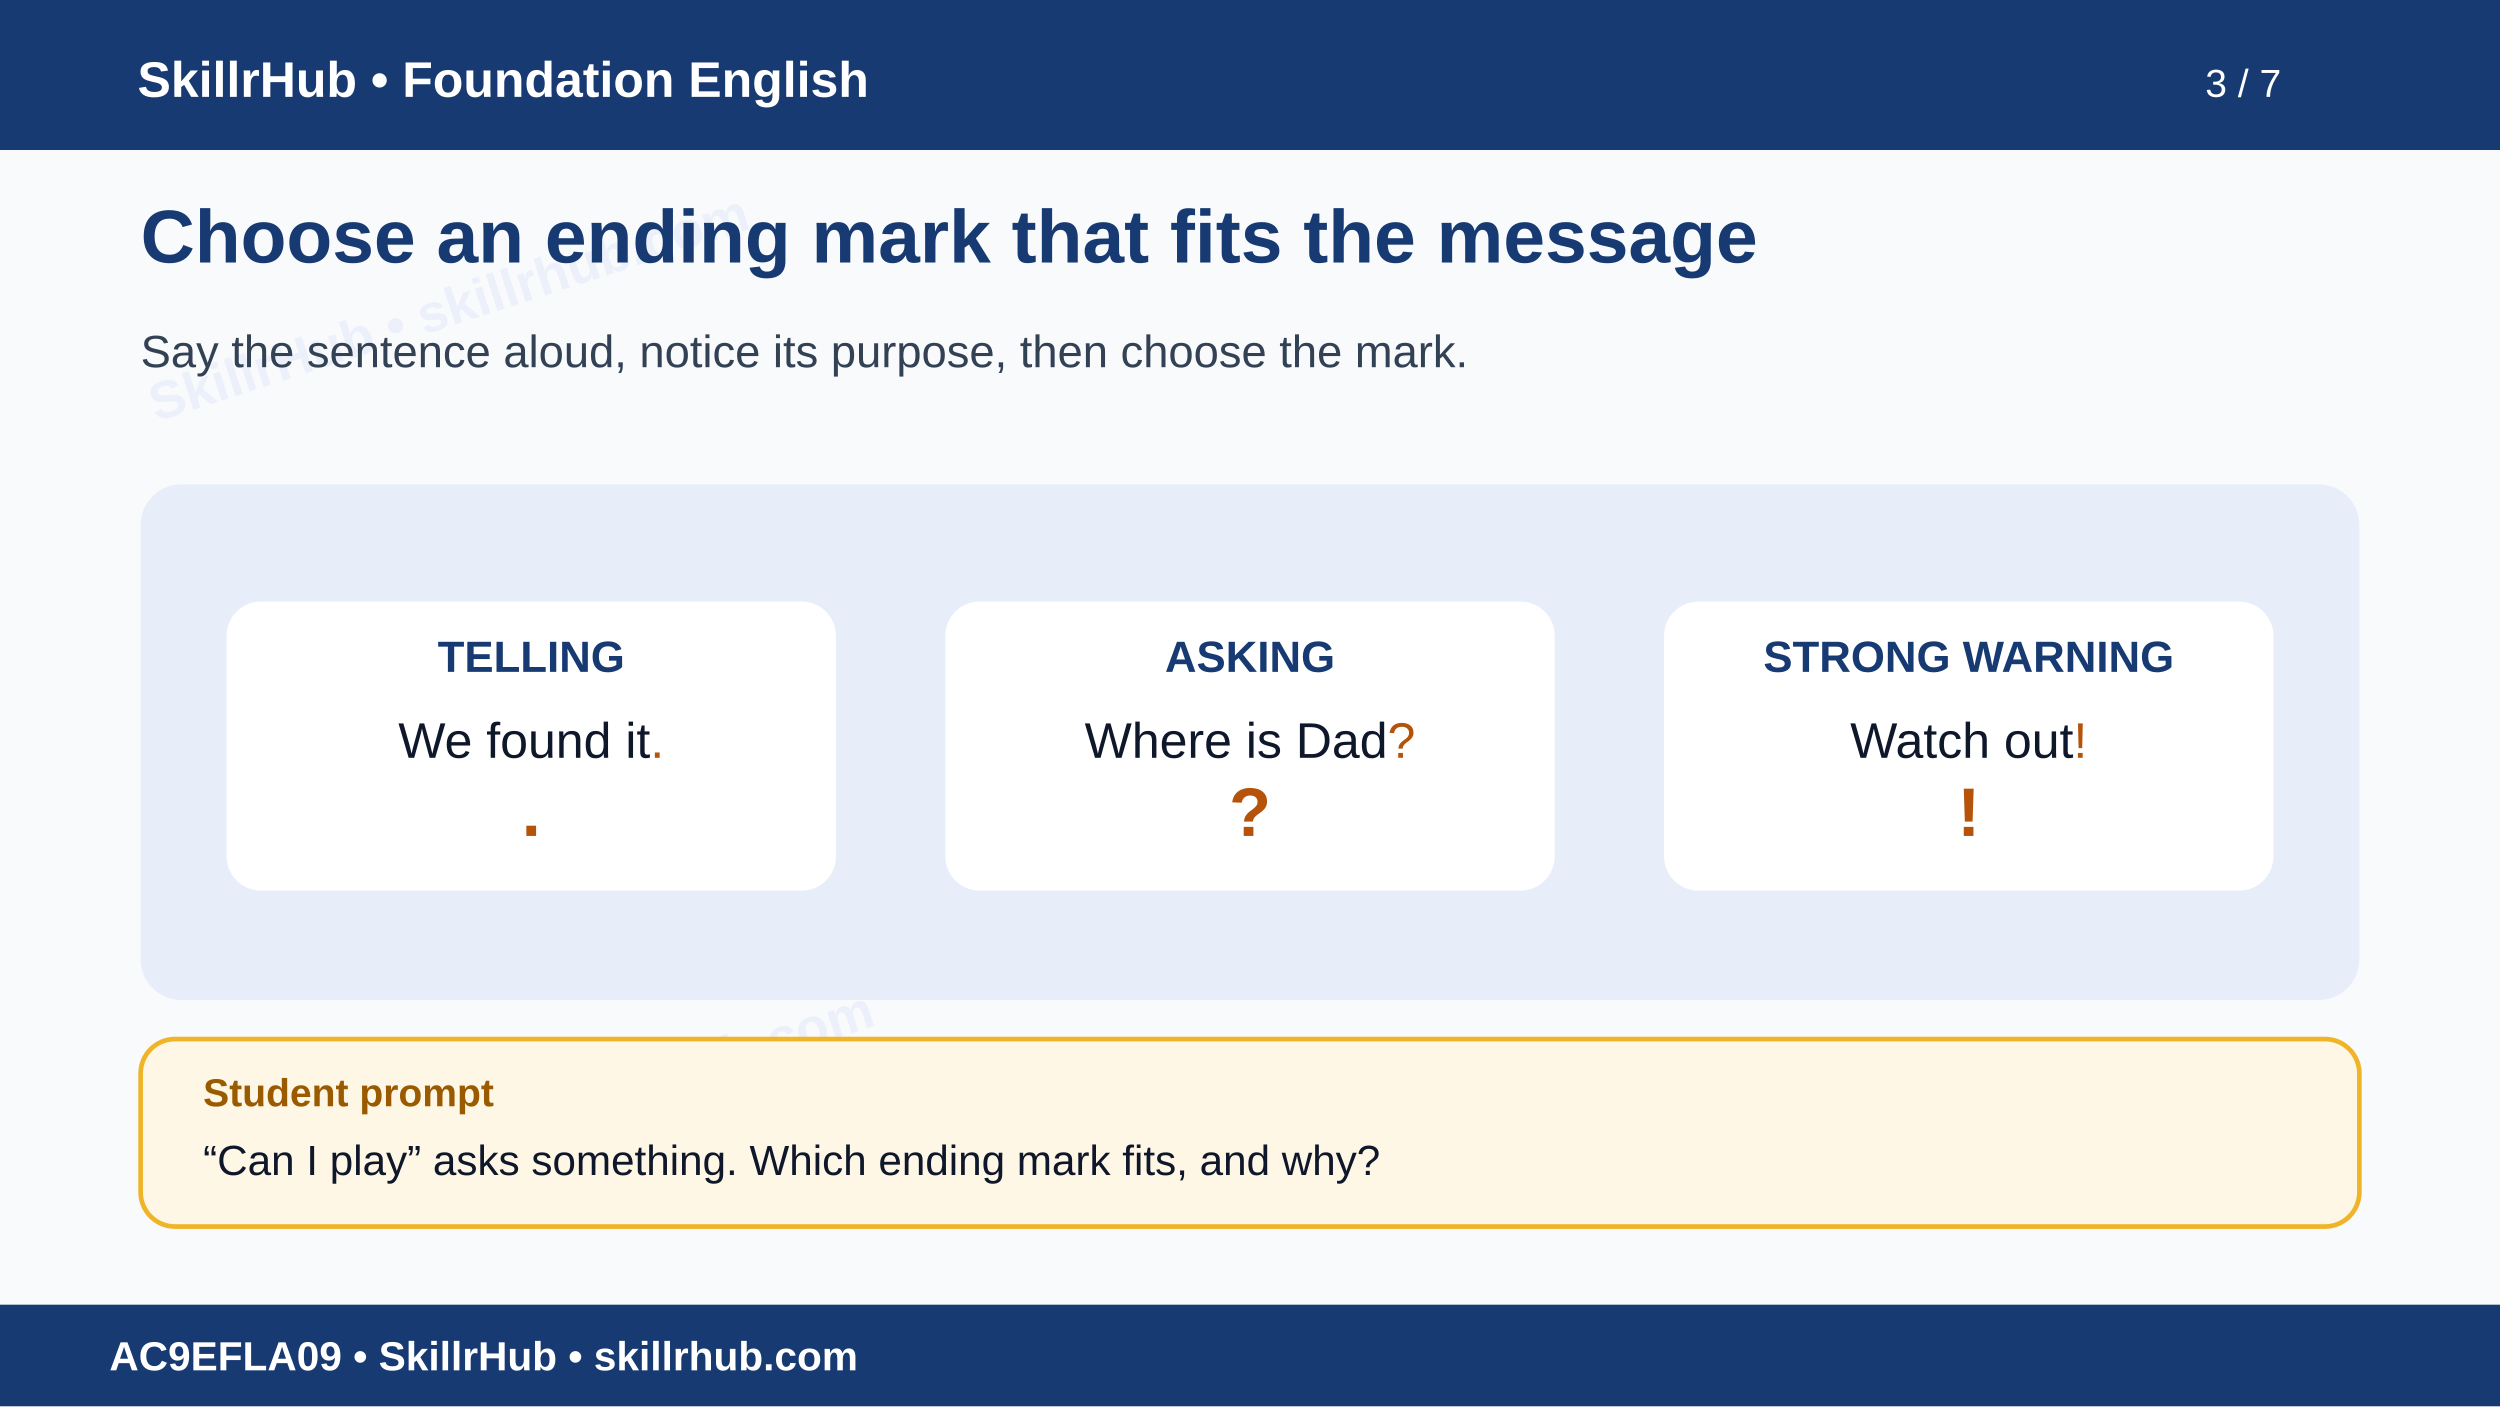
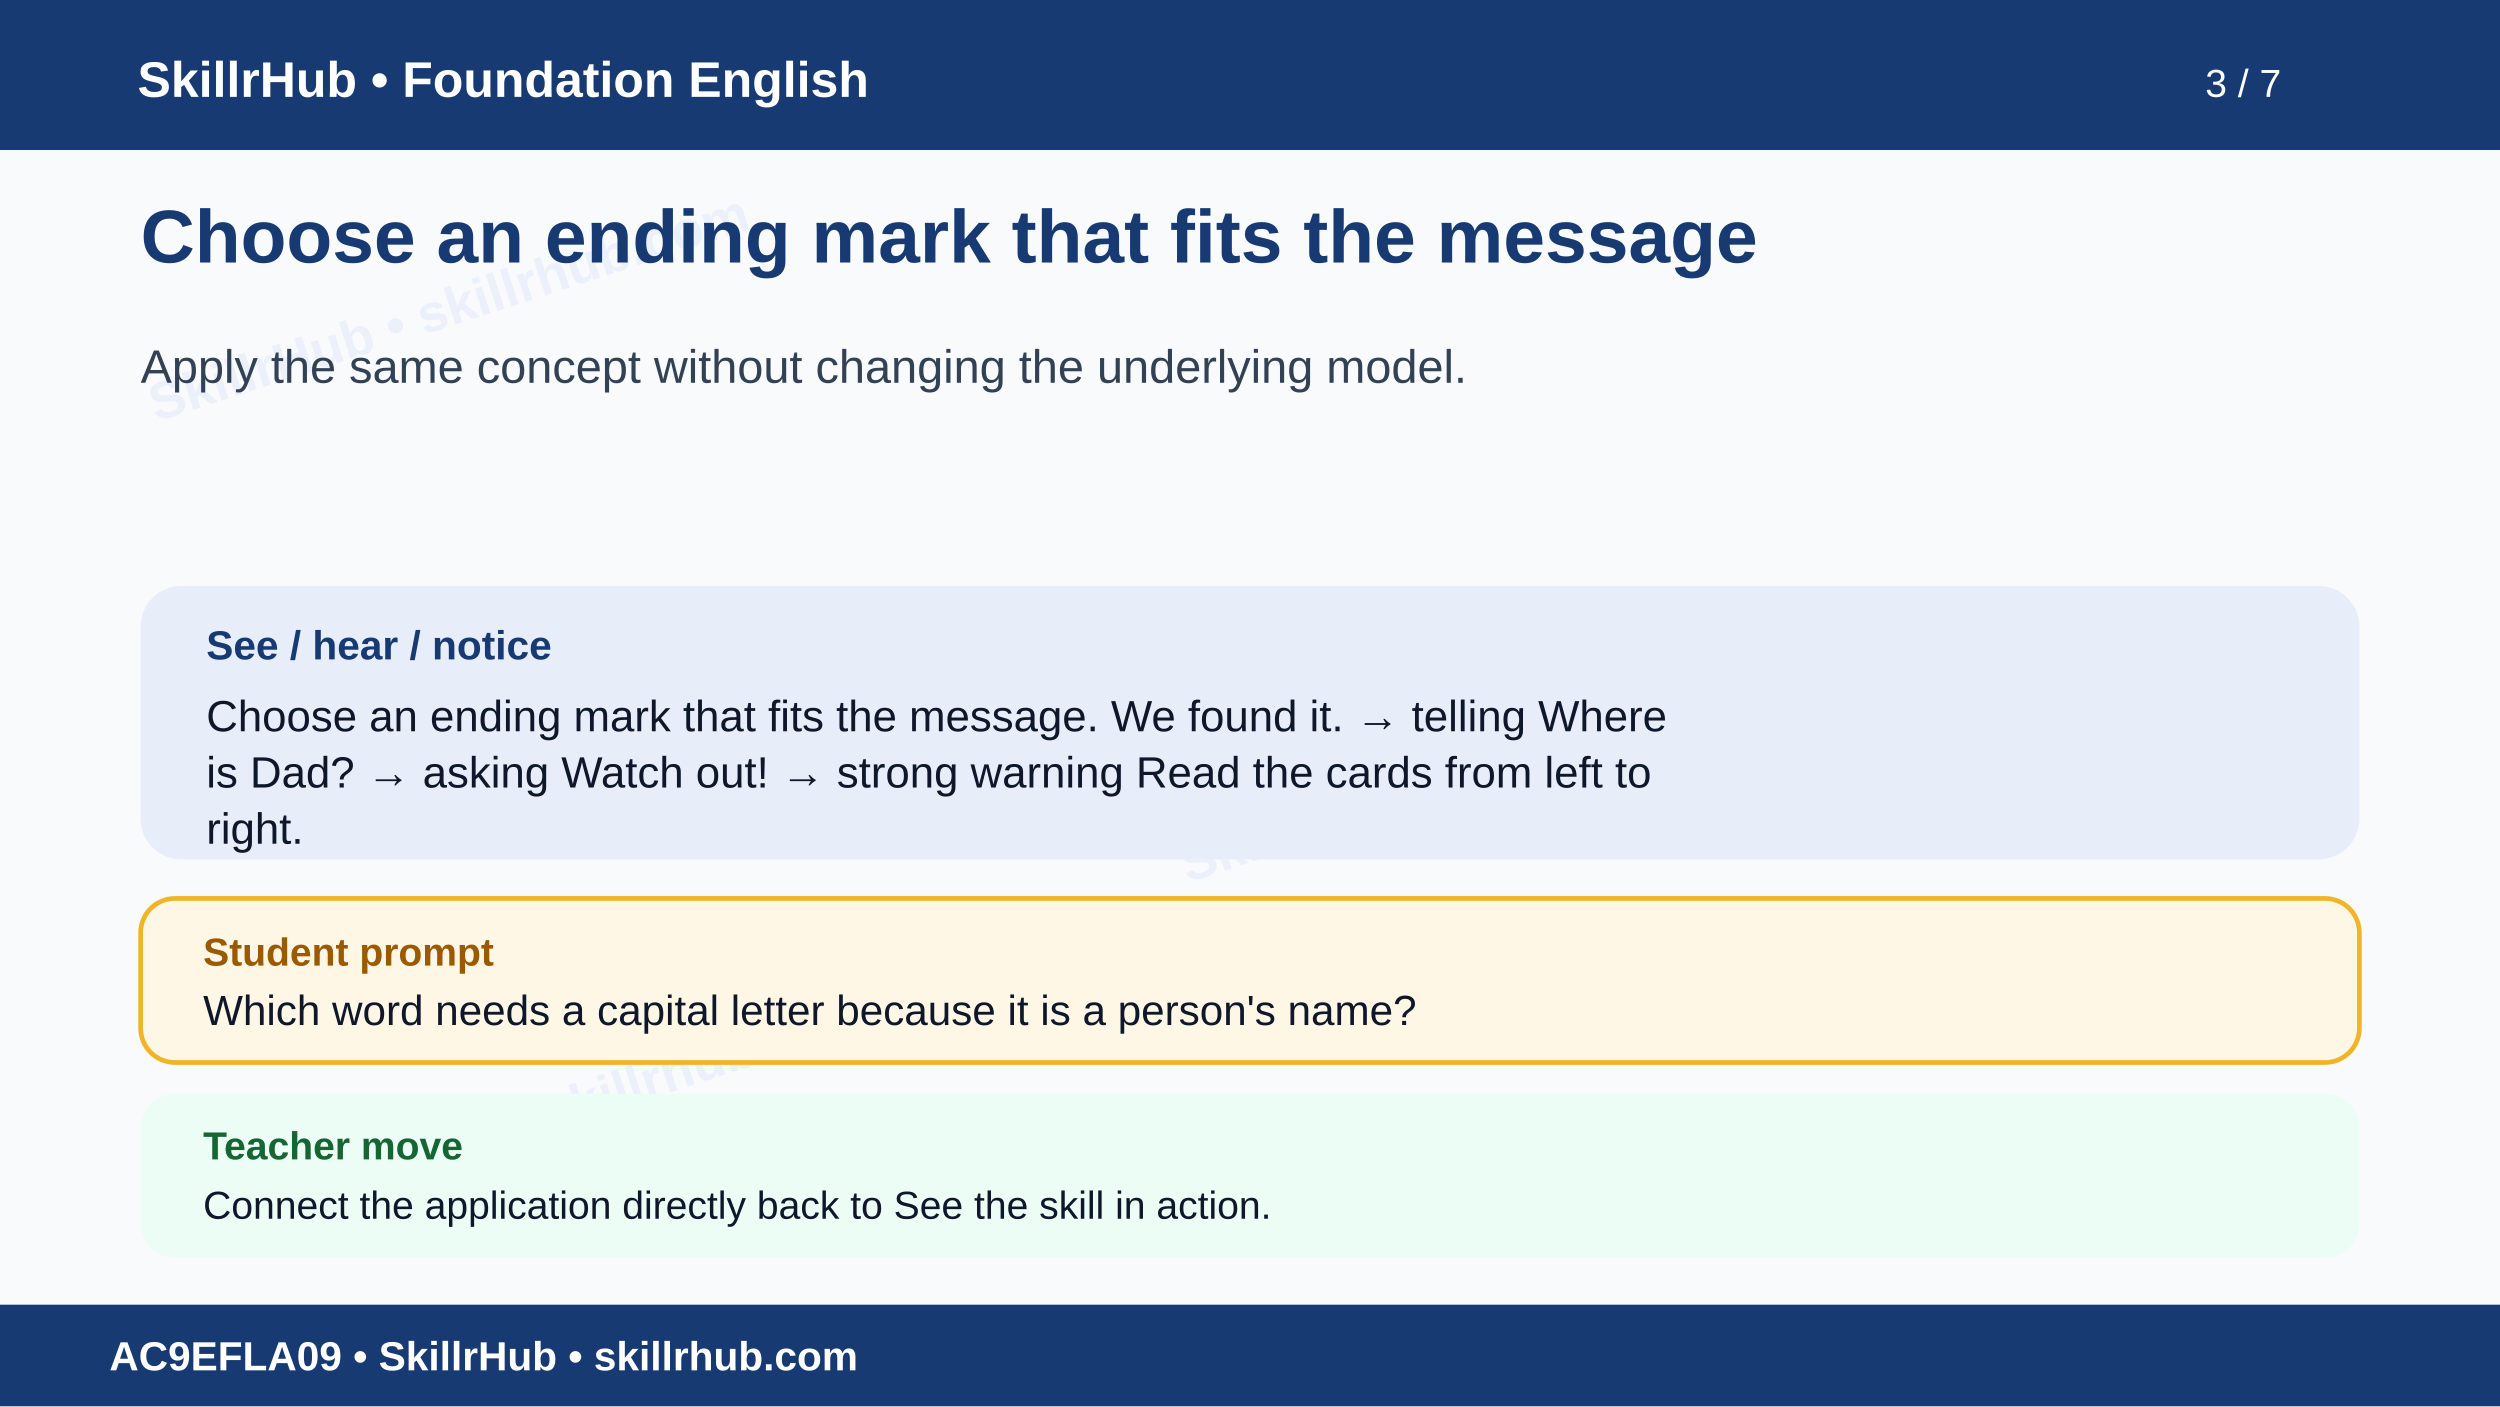
<svg xmlns="http://www.w3.org/2000/svg" width="1600" height="900" viewBox="0 0 1600 900" role="img" aria-labelledby="t d">
  <rect width="1600" height="900" fill="#f8fafc" />
  <g opacity=".055" fill="#1d4ed8" font-family="Arial" font-size="34" font-weight="700">
    <text x="100" y="270" transform="rotate(-18 100 270)">SkillrHub • skillrhub.com</text>
    <text x="760" y="565" transform="rotate(-18 760 565)">SkillrHub • skillrhub.com</text>
    <text x="180" y="780" transform="rotate(-18 180 780)">SkillrHub • skillrhub.com</text>
  </g>
  <rect width="1600" height="96" fill="#173a72" />
  <text x="88" y="62" fill="#fff" font-family="Arial" font-size="32" font-weight="700">SkillrHub • Foundation English</text>
  <text x="1460" y="62" text-anchor="end" fill="#fff" font-family="Arial" font-size="25">3 / 7</text>
-   <text x="90" y="168" fill="#173a72" font-family="Arial" font-size="48" font-weight="700">Choose an ending mark that fits the message</text>
-   <text x="90" y="235" fill="#334155" font-family="Arial" font-size="29">Say the sentence aloud, notice its purpose, then choose the mark.</text>
-   <rect x="90" y="310" width="1420" height="330" rx="26" fill="#e8eef9" />
-   <g font-family="Arial" text-anchor="middle">
-     <rect x="145" y="385" width="390" height="185" rx="22" fill="#fff" />
-     <text x="340" y="430" fill="#173a72" font-size="28" font-weight="700">TELLING</text>
-     <text x="340" y="485" fill="#0f172a" font-size="32">We found it<tspan fill="#b45309">.</tspan>
-     </text>
-     <text x="340" y="535" fill="#b45309" font-size="44" font-weight="700">.</text>
-     <rect x="605" y="385" width="390" height="185" rx="22" fill="#fff" />
-     <text x="800" y="430" fill="#173a72" font-size="28" font-weight="700">ASKING</text>
-     <text x="800" y="485" fill="#0f172a" font-size="32">Where is Dad<tspan fill="#b45309">?</tspan>
-     </text>
-     <text x="800" y="535" fill="#b45309" font-size="44" font-weight="700">?</text>
-     <rect x="1065" y="385" width="390" height="185" rx="22" fill="#fff" />
-     <text x="1260" y="430" fill="#173a72" font-size="28" font-weight="700">STRONG WARNING</text>
-     <text x="1260" y="485" fill="#0f172a" font-size="32">Watch out<tspan fill="#b45309">!</tspan>
-     </text>
-     <text x="1260" y="535" fill="#b45309" font-size="44" font-weight="700">!</text>
-   </g>
-   <rect x="90" y="665" width="1420" height="120" rx="22" fill="#fff7e6" stroke="#f0b429" stroke-width="3" />
-   <text x="130" y="708" fill="#9a5b00" font-family="Arial" font-size="25" font-weight="700">Student prompt</text>
-   <text x="130" y="752" fill="#0f172a" font-family="Arial" font-size="27">“Can I play” asks something. Which ending mark fits, and why?</text>
+   <text x="90" y="168" fill="#173a72" font-family="Arial,Helvetica,sans-serif" font-size="48" font-weight="700">Choose an ending mark that fits the message</text>
+   <text x="90" y="245" fill="#334155" font-family="Arial,Helvetica,sans-serif" font-size="30" font-weight="400">Apply the same concept without changing the underlying model.</text>
+   <rect x="90" y="375" width="1420" height="175" rx="26" fill="#e8eef9" />
+   <text x="132" y="422" fill="#173a72" font-family="Arial" font-size="26" font-weight="700">See / hear / notice</text>
+   <text x="132" y="468" fill="#0f172a" font-family="Arial,Helvetica,sans-serif" font-size="28" font-weight="400">Choose an ending mark that fits the message. We found it. → telling Where</text>
+   <text x="132" y="504" fill="#0f172a" font-family="Arial,Helvetica,sans-serif" font-size="28" font-weight="400">is Dad? → asking Watch out! → strong warning Read the cards from left to</text>
+   <text x="132" y="540" fill="#0f172a" font-family="Arial,Helvetica,sans-serif" font-size="28" font-weight="400">right.</text>
+   <rect x="90" y="575" width="1420" height="105" rx="22" fill="#fff7e6" stroke="#f0b429" stroke-width="3" />
+   <text x="130" y="618" fill="#9a5b00" font-family="Arial" font-size="25" font-weight="700">Student prompt</text>
+   <text x="130" y="656" fill="#0f172a" font-family="Arial,Helvetica,sans-serif" font-size="27" font-weight="400">Which word needs a capital letter because it is a person's name?</text>
+   <rect x="90" y="700" width="1420" height="105" rx="22" fill="#ecfdf5" />
+   <text x="130" y="742" fill="#166534" font-family="Arial" font-size="25" font-weight="700">Teacher move</text>
+   <text x="130" y="780" fill="#0f172a" font-family="Arial,Helvetica,sans-serif" font-size="25" font-weight="400">Connect the application directly back to See the skill in action.</text>
  <rect y="835" width="1600" height="65" fill="#173a72" />
  <text x="70" y="877" fill="#fff" font-family="Arial" font-size="26" font-weight="700">AC9EFLA09 • SkillrHub • skillrhub.com</text>
</svg>
